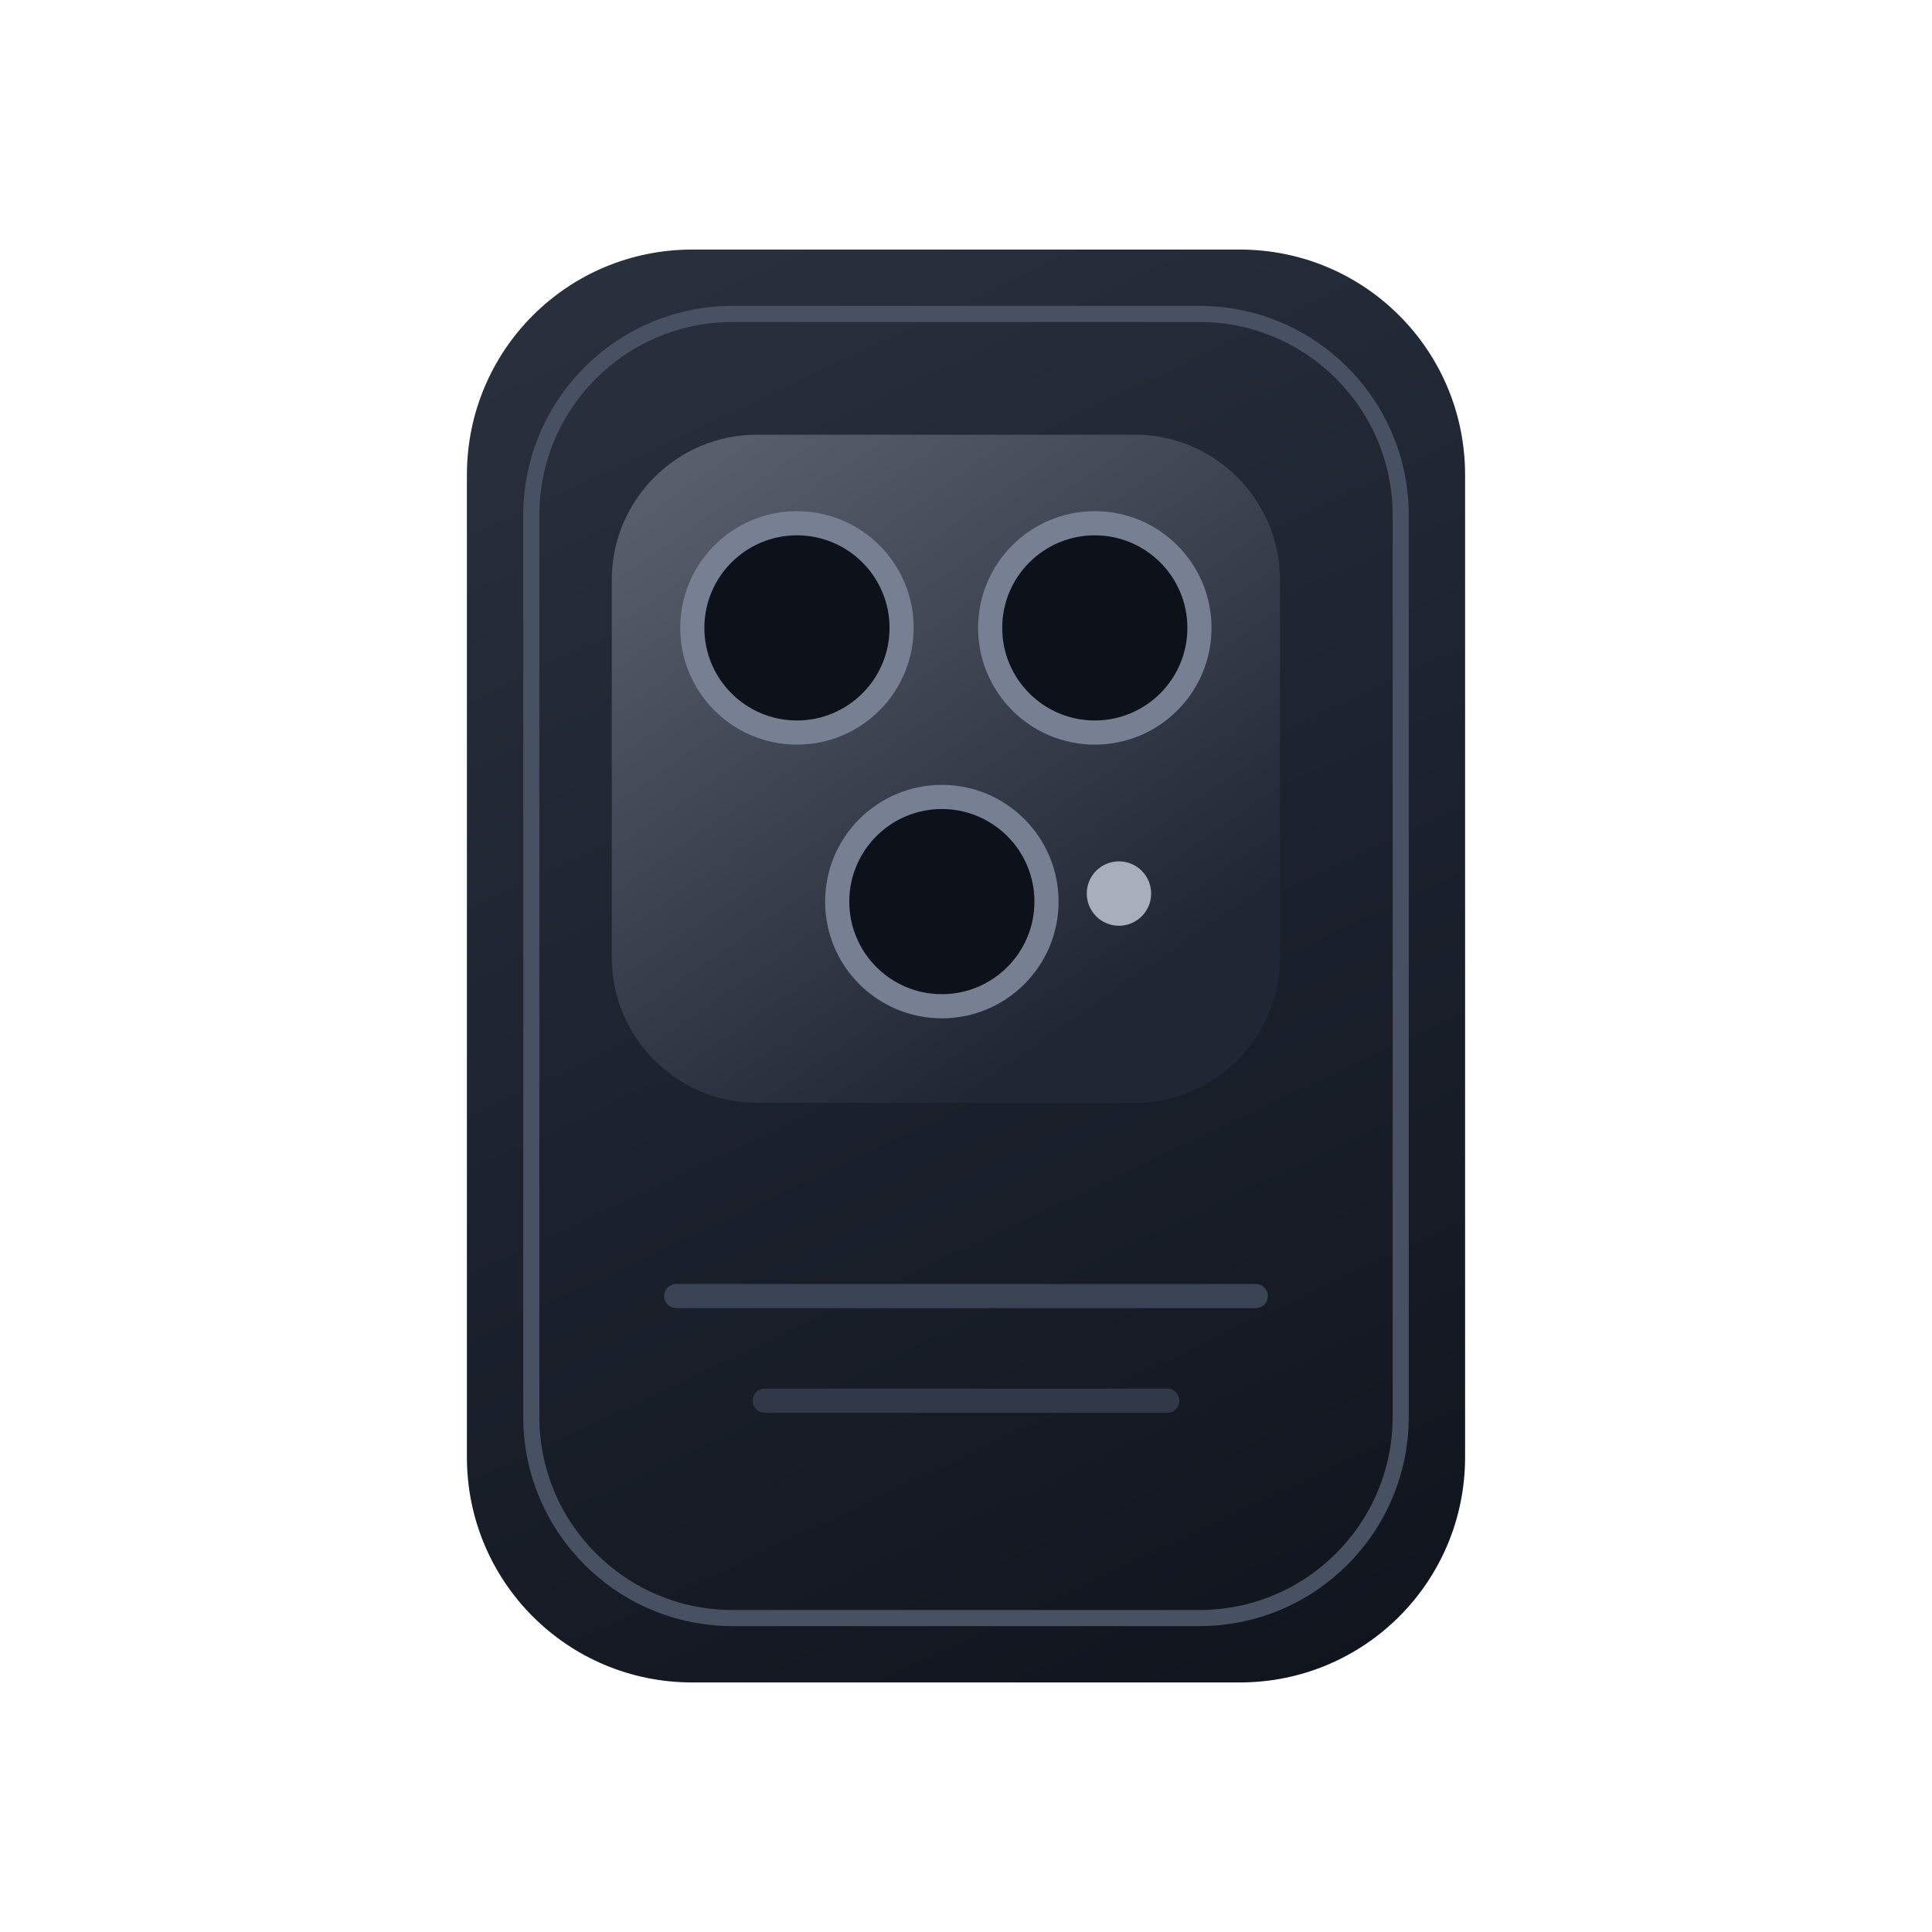
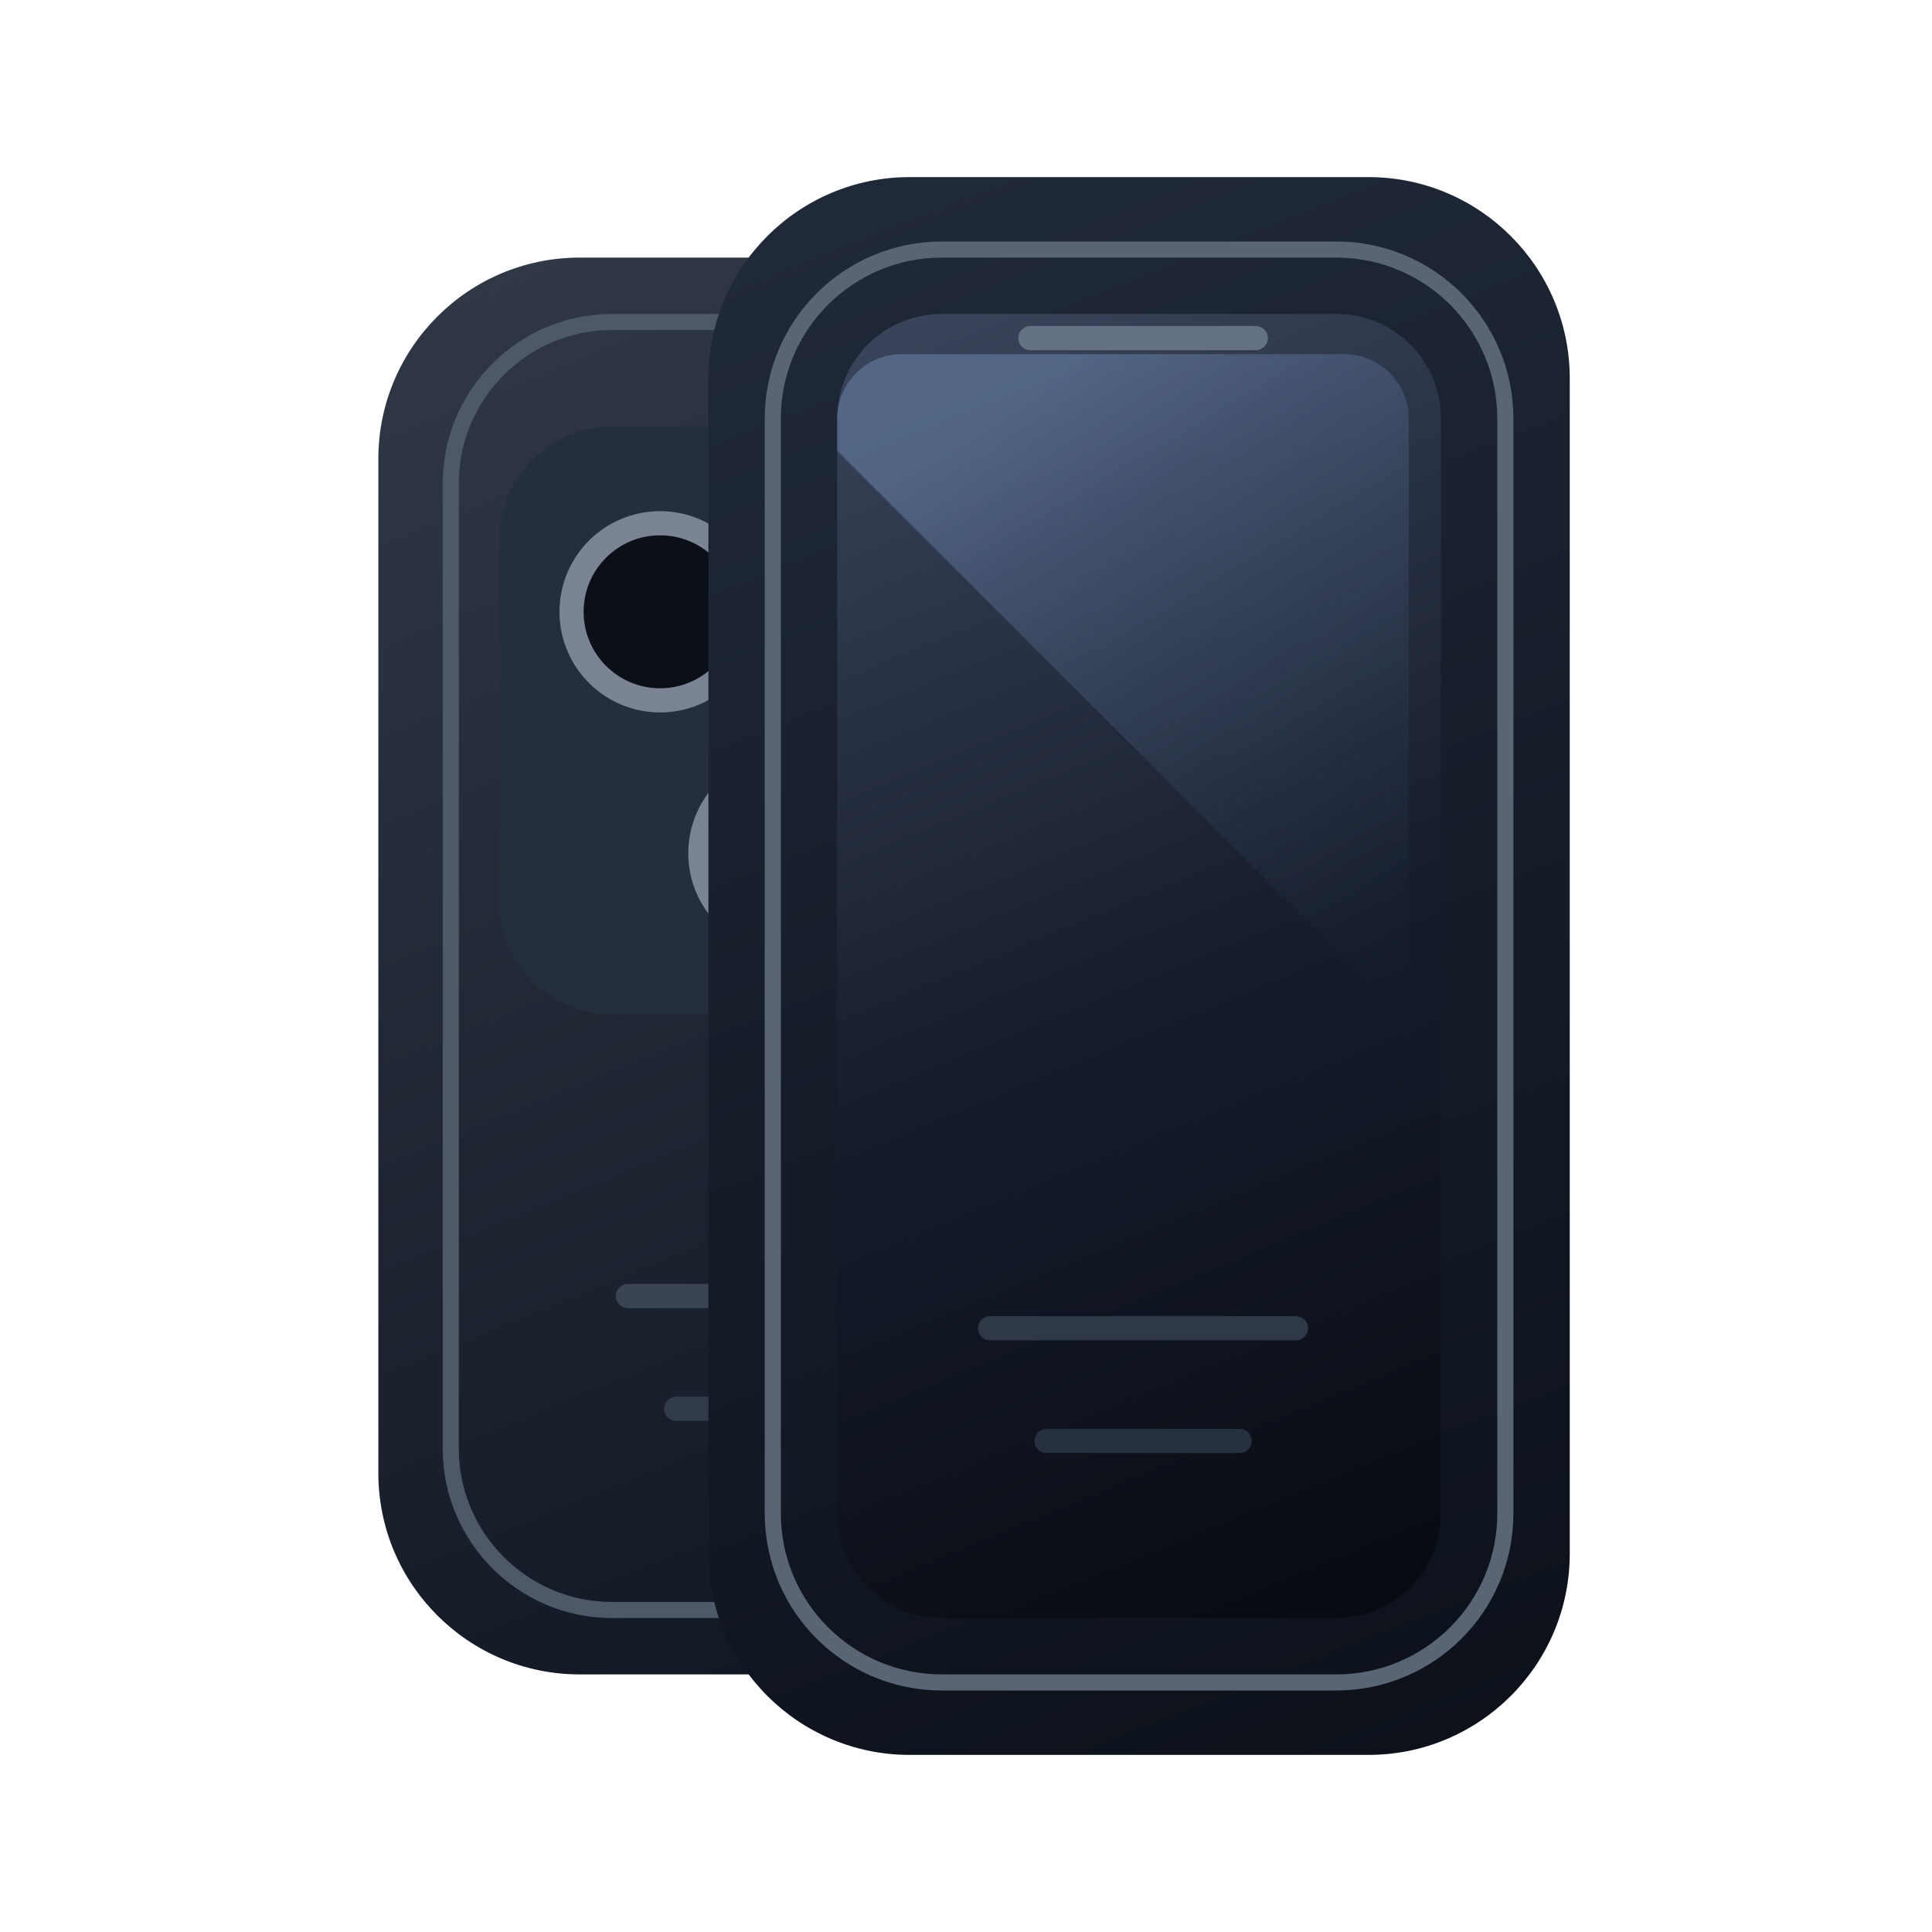
<svg xmlns="http://www.w3.org/2000/svg" viewBox="0 0 240 240" fill="none">
  <defs>
-     <linearGradient id="phone-body" x1="78" y1="28" x2="164" y2="210" gradientUnits="userSpaceOnUse">
-       <stop stop-color="#29313f" />
-       <stop offset="1" stop-color="#10141d" />
+     <linearGradient id="phone-back" x1="49" y1="38" x2="119" y2="209" gradientUnits="userSpaceOnUse">
+       <stop stop-color="#303846" />
+       <stop offset="1" stop-color="#111722" />
    </linearGradient>
-     <linearGradient id="phone-panel" x1="100" y1="44" x2="150" y2="116" gradientUnits="userSpaceOnUse">
-       <stop stop-color="#59606e" />
-       <stop offset="1" stop-color="#202634" />
+     <linearGradient id="phone-front" x1="113" y1="23" x2="188" y2="213" gradientUnits="userSpaceOnUse">
+       <stop stop-color="#202938" />
+       <stop offset="1" stop-color="#0c111a" />
+     </linearGradient>
+     <linearGradient id="phone-screen" x1="119" y1="38" x2="185" y2="198" gradientUnits="userSpaceOnUse">
+       <stop stop-color="#39445a" />
+       <stop offset="0.52" stop-color="#151c2b" />
+       <stop offset="1" stop-color="#070a10" />
+     </linearGradient>
+     <linearGradient id="phone-cool-light" x1="124" y1="51" x2="174" y2="129" gradientUnits="userSpaceOnUse">
+       <stop stop-color="#5a6f91" />
+       <stop offset="1" stop-color="#1e2a3d" stop-opacity="0" />
    </linearGradient>
  </defs>
-   <path d="M86 31h68c15.5 0 28 12.5 28 28v122c0 15.5-12.5 28-28 28H86c-15.5 0-28-12.5-28-28V59c0-15.5 12.5-28 28-28Z" fill="url(#phone-body)" />
-   <path d="M91 39h58c13.8 0 25 11.2 25 25v112c0 13.8-11.2 25-25 25H91c-13.8 0-25-11.2-25-25V64c0-13.8 11.2-25 25-25Z" stroke="#485161" stroke-width="2" />
-   <path d="M94 54h47c9.9 0 18 8.1 18 18v47c0 9.9-8.1 18-18 18H94c-9.9 0-18-8.1-18-18V72c0-9.9 8.1-18 18-18Z" fill="url(#phone-panel)" />
-   <circle cx="99" cy="78" r="13" fill="#0d111a" stroke="#768092" stroke-width="3" />
-   <circle cx="136" cy="78" r="13" fill="#0d111a" stroke="#768092" stroke-width="3" />
-   <circle cx="117" cy="112" r="13" fill="#0d111a" stroke="#768092" stroke-width="3" />
-   <circle cx="139" cy="111" r="4" fill="#a7afbd" />
-   <path d="M84 161h72" stroke="#3a4353" stroke-width="3" stroke-linecap="round" />
-   <path d="M95 174h50" stroke="#313949" stroke-width="3" stroke-linecap="round" />
+   <path d="M72 32h52c13.8 0 25 11.2 25 25v126c0 13.8-11.2 25-25 25H72c-13.8 0-25-11.2-25-25V57c0-13.8 11.2-25 25-25Z" fill="url(#phone-back)" />
+   <path d="M76 40h44c11 0 20 9 20 20v120c0 11-9 20-20 20H76c-11 0-20-9-20-20V60c0-11 9-20 20-20Z" stroke="#4d5869" stroke-width="2" />
+   <path d="M76 53h45c7.7 0 14 6.3 14 14v45c0 7.7-6.3 14-14 14H76c-7.7 0-14-6.3-14-14V67c0-7.7 6.3-14 14-14Z" fill="#252e3d" />
+   <circle cx="82" cy="76" r="11" fill="#0b1018" stroke="#7a8494" stroke-width="3" />
+   <circle cx="115" cy="76" r="11" fill="#0b1018" stroke="#7a8494" stroke-width="3" />
+   <circle cx="98" cy="106" r="11" fill="#0b1018" stroke="#7a8494" stroke-width="3" />
+   <circle cx="117" cy="104" r="3.5" fill="#a9b1bf" />
+   <path d="M78 161h42" stroke="#394454" stroke-width="3" stroke-linecap="round" />
+   <path d="M84 175h31" stroke="#313b4b" stroke-width="3" stroke-linecap="round" />
+   <path d="M113 22h57c13.8 0 25 11.2 25 25v146c0 13.8-11.2 25-25 25h-57c-13.8 0-25-11.2-25-25V47c0-13.8 11.2-25 25-25Z" fill="url(#phone-front)" />
+   <path d="M117 31h49c11.6 0 21 9.4 21 21v136c0 11.6-9.4 21-21 21h-49c-11.6 0-21-9.4-21-21V52c0-11.6 9.4-21 21-21Z" stroke="#596475" stroke-width="2" />
+   <path d="M104 52c0-7.2 5.8-13 13-13h49c7.2 0 13 5.8 13 13v136c0 7.2-5.8 13-13 13h-49c-7.2 0-13-5.8-13-13V52Z" fill="url(#phone-screen)" />
+   <path d="M116 44h51c4.4 0 8 3.6 8 8v75l-71-71v-4c0-4.4 3.6-8 8-8Z" fill="url(#phone-cool-light)" opacity="0.8" />
+   <path d="M128 42h28" stroke="#657184" stroke-width="3" stroke-linecap="round" />
+   <path d="M123 165h38" stroke="#2e3849" stroke-width="3" stroke-linecap="round" />
+   <path d="M130 179h24" stroke="#263041" stroke-width="3" stroke-linecap="round" />
</svg>
